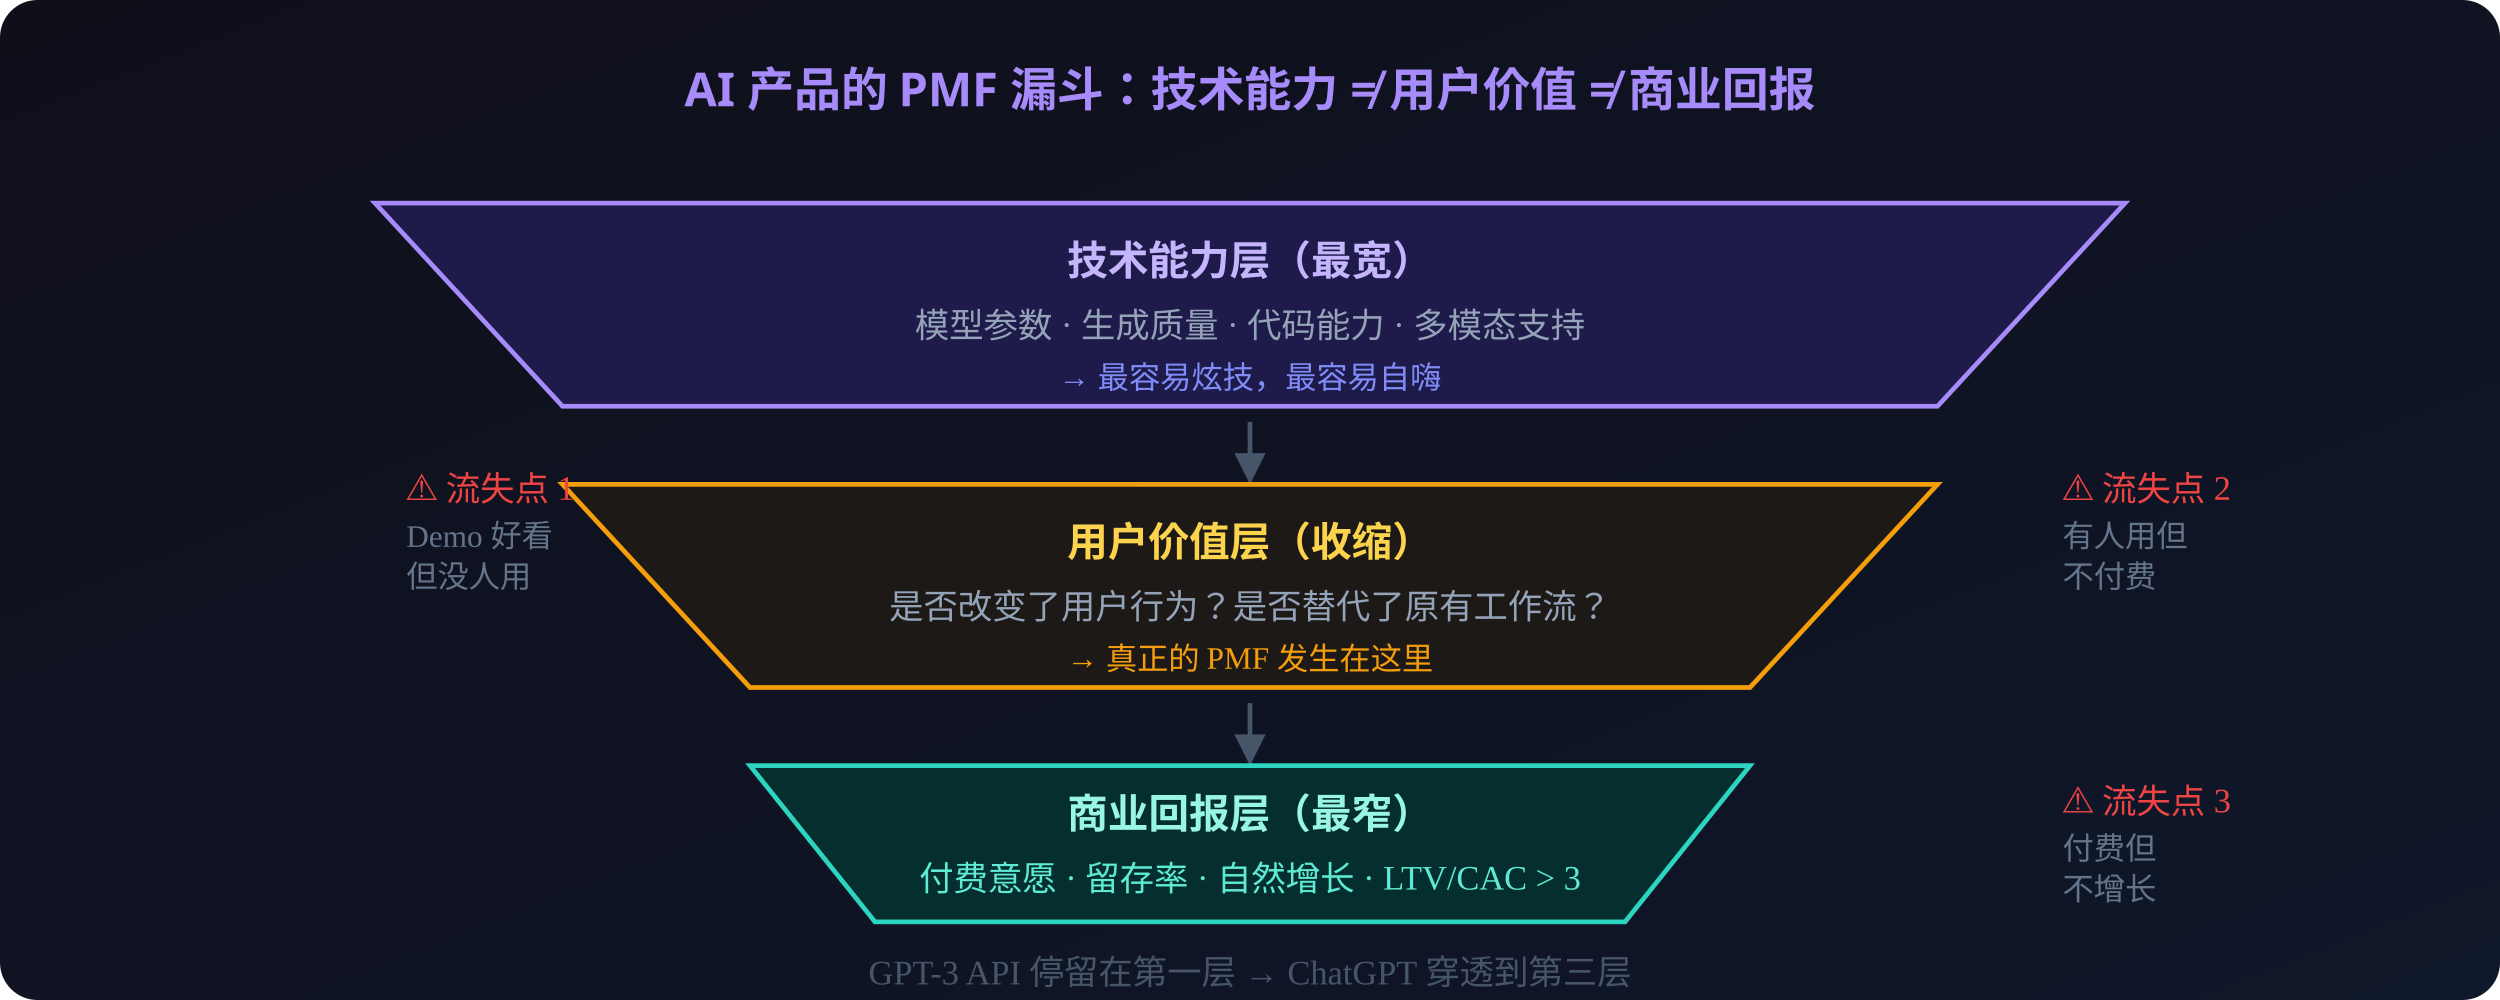
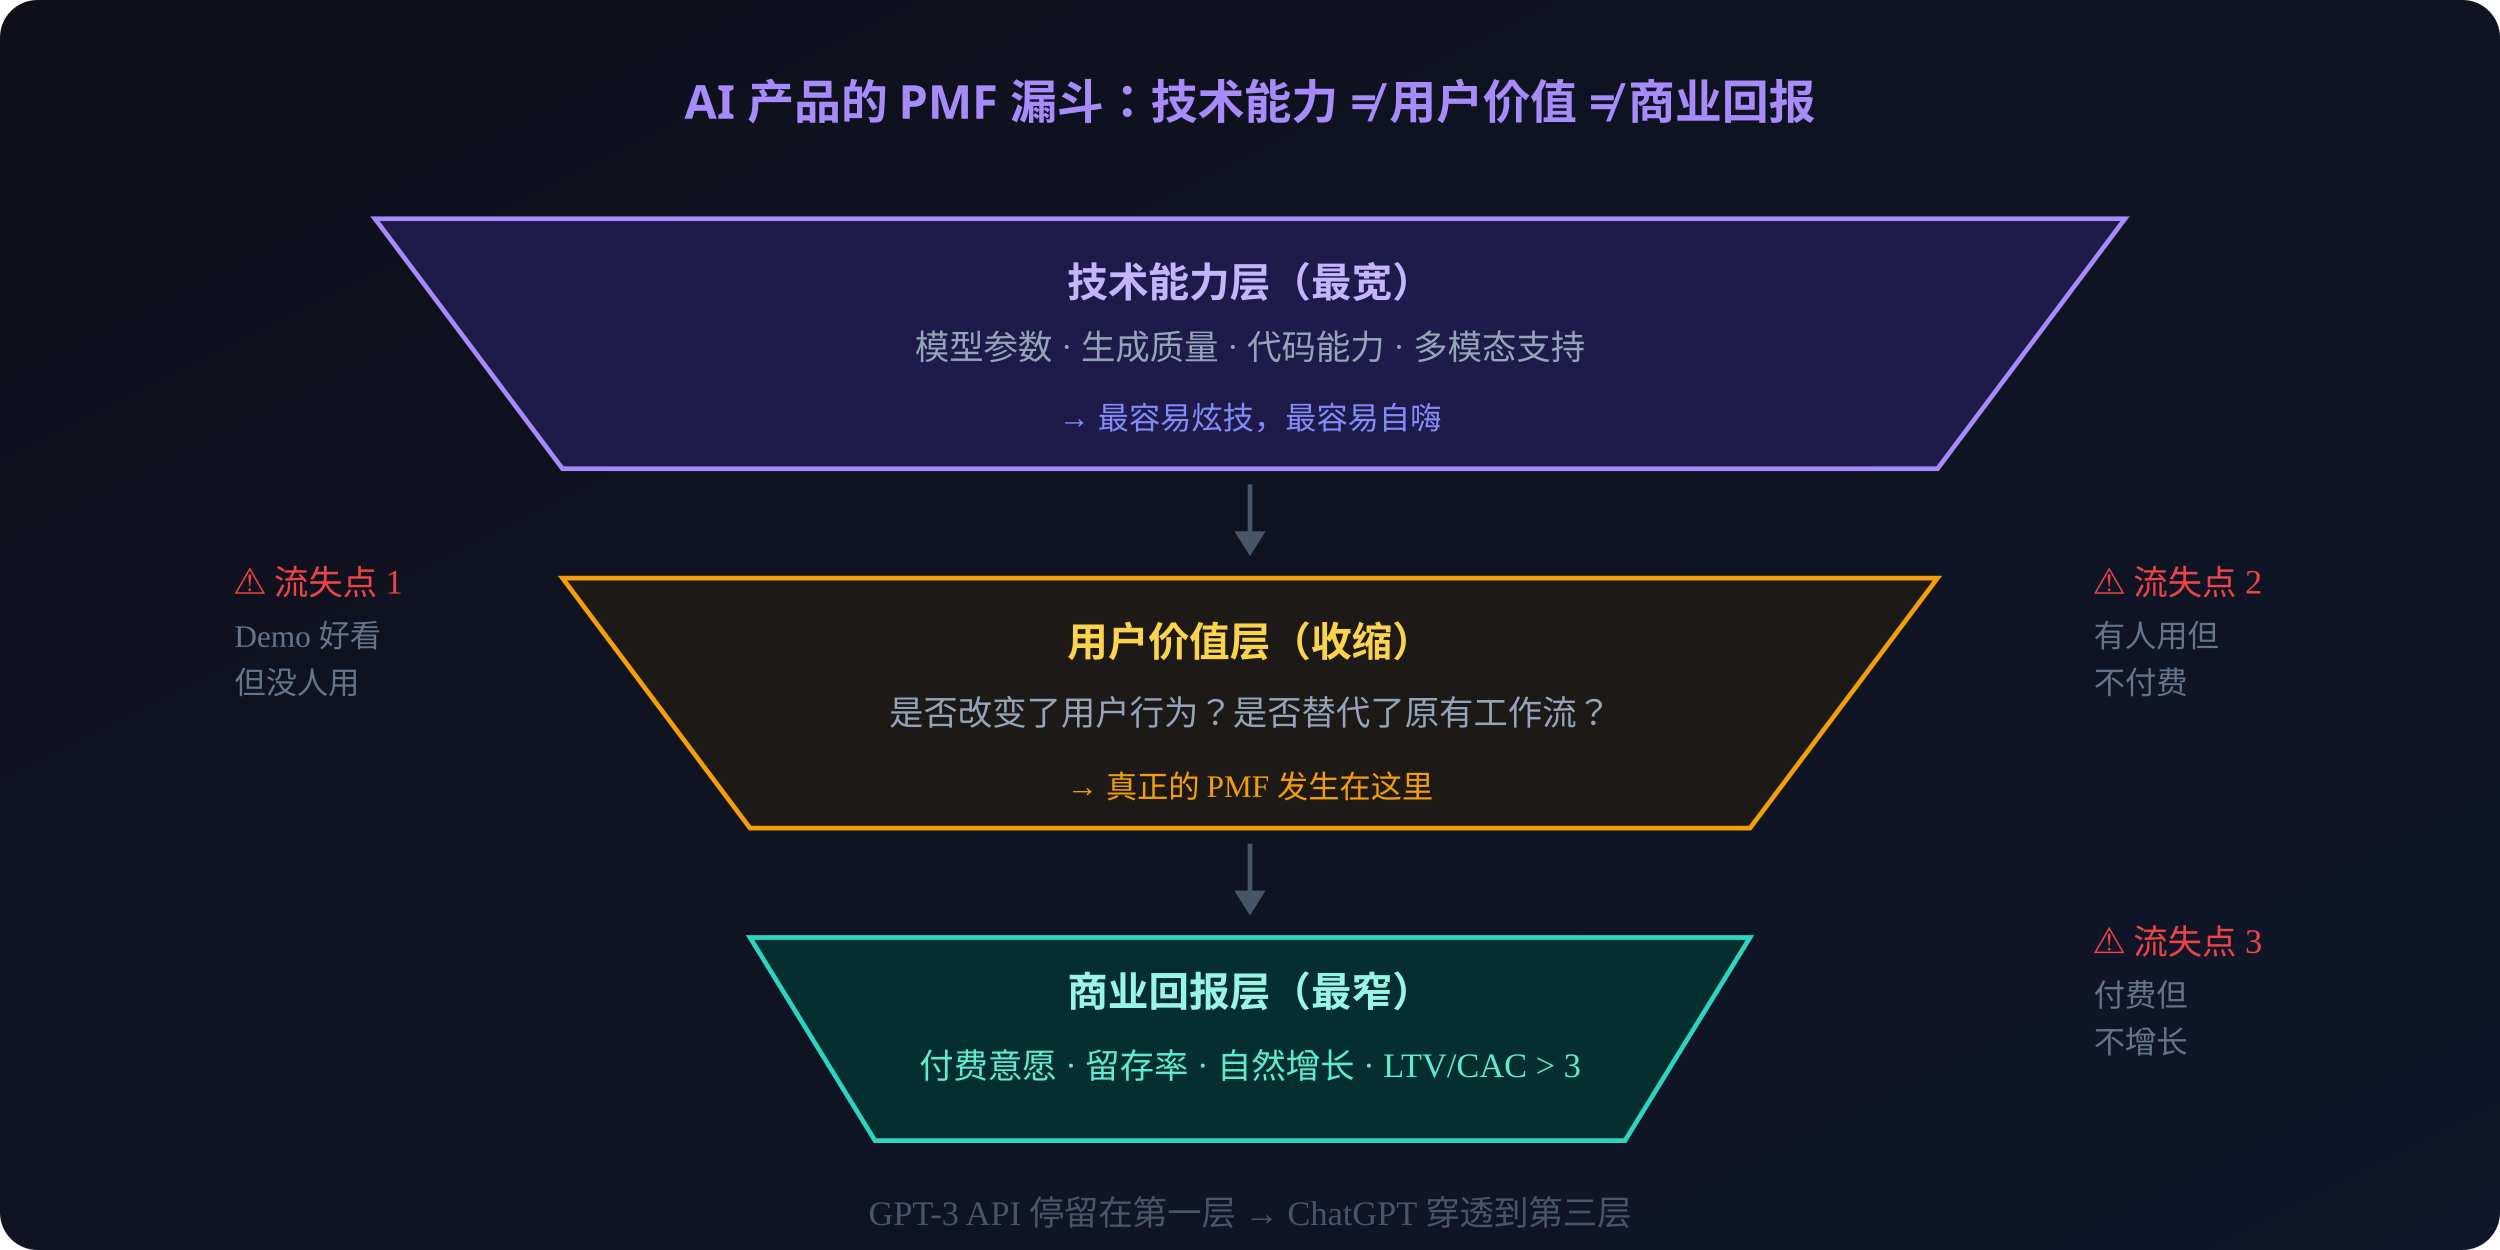
- <svg xmlns="http://www.w3.org/2000/svg" viewBox="0 0 800 320" fill="none">
+ <svg xmlns="http://www.w3.org/2000/svg" viewBox="0 0 800 400" fill="none">
  <defs>
    <linearGradient id="bg" x1="0" y1="0" x2="1" y2="1">
      <stop offset="0%" stop-color="#0f0f1a" />
      <stop offset="100%" stop-color="#0f172a" />
    </linearGradient>
  </defs>
-   <rect width="800" height="320" rx="12" fill="url(#bg)" />
-   <text x="400" y="34" text-anchor="middle" fill="#a78bfa" font-size="15" font-family="sans-serif" font-weight="600">AI 产品的 PMF 漏斗：技术能力 ≠ 用户价值 ≠ 商业回报</text>
-   <path d="M120,65 L680,65 L620,130 L180,130 Z" fill="#1e1b4b" stroke="#a78bfa" stroke-width="1.5" />
-   <text x="400" y="88" text-anchor="middle" fill="#c4b5fd" font-size="13" font-weight="600">技术能力层（最宽）</text>
-   <text x="400" y="108" text-anchor="middle" fill="#94a3b8" font-size="11">模型参数 · 生成质量 · 代码能力 · 多模态支持</text>
-   <text x="400" y="124" text-anchor="middle" fill="#818cf8" font-size="10">→ 最容易炫技，最容易自嗨</text>
-   <line x1="400" y1="135" x2="400" y2="148" stroke="#475569" stroke-width="1.5" />
-   <polygon points="400,155 395,145 405,145" fill="#475569" />
-   <path d="M180,155 L620,155 L560,220 L240,220 Z" fill="#1c1917" stroke="#f59e0b" stroke-width="1.5" />
-   <text x="400" y="178" text-anchor="middle" fill="#fcd34d" font-size="13" font-weight="600">用户价值层（收缩）</text>
-   <text x="400" y="198" text-anchor="middle" fill="#94a3b8" font-size="11">是否改变了用户行为？是否替代了原有工作流？</text>
-   <text x="400" y="214" text-anchor="middle" fill="#f59e0b" font-size="10">→ 真正的 PMF 发生在这里</text>
-   <line x1="400" y1="225" x2="400" y2="238" stroke="#475569" stroke-width="1.5" />
-   <polygon points="400,245 395,235 405,235" fill="#475569" />
-   <path d="M240,245 L560,245 L520,295 L280,295 Z" fill="#042f2e" stroke="#2dd4bf" stroke-width="1.5" />
-   <text x="400" y="265" text-anchor="middle" fill="#99f6e4" font-size="13" font-weight="600">商业回报层（最窄）</text>
-   <text x="400" y="285" text-anchor="middle" fill="#5eead4" font-size="11">付费意愿 · 留存率 · 自然增长 · LTV/CAC &gt; 3</text>
-   <text x="130" y="160" fill="#ef4444" font-size="11">⚠ 流失点 1</text>
-   <text x="130" y="175" fill="#64748b" font-size="10">Demo 好看</text>
-   <text x="130" y="188" fill="#64748b" font-size="10">但没人用</text>
-   <text x="660" y="160" fill="#ef4444" font-size="11">⚠ 流失点 2</text>
-   <text x="660" y="175" fill="#64748b" font-size="10">有人用但</text>
-   <text x="660" y="188" fill="#64748b" font-size="10">不付费</text>
-   <text x="660" y="260" fill="#ef4444" font-size="11">⚠ 流失点 3</text>
-   <text x="660" y="275" fill="#64748b" font-size="10">付费但</text>
-   <text x="660" y="288" fill="#64748b" font-size="10">不增长</text>
-   <text x="400" y="315" text-anchor="middle" fill="#475569" font-size="11">GPT-3 API 停留在第一层 → ChatGPT 穿透到第三层</text>
+   <rect width="800" height="400" rx="12" fill="url(#bg)" />
+   <text x="400" y="38" text-anchor="middle" fill="#a78bfa" font-size="15" font-family="sans-serif" font-weight="600">AI 产品的 PMF 漏斗：技术能力 ≠ 用户价值 ≠ 商业回报</text>
+   <path d="M120,70 L680,70 L620,150 L180,150 Z" fill="#1e1b4b" stroke="#a78bfa" stroke-width="1.5" />
+   <text x="400" y="95" text-anchor="middle" fill="#c4b5fd" font-size="13" font-weight="600">技术能力层（最宽）</text>
+   <text x="400" y="115" text-anchor="middle" fill="#94a3b8" font-size="11">模型参数 · 生成质量 · 代码能力 · 多模态支持</text>
+   <text x="400" y="137" text-anchor="middle" fill="#818cf8" font-size="10">→ 最容易炫技，最容易自嗨</text>
+   <line x1="400" y1="155" x2="400" y2="172" stroke="#475569" stroke-width="1.5" />
+   <polygon points="400,178 395,170 405,170" fill="#475569" />
+   <path d="M180,185 L620,185 L560,265 L240,265 Z" fill="#1c1917" stroke="#f59e0b" stroke-width="1.5" />
+   <text x="400" y="210" text-anchor="middle" fill="#fcd34d" font-size="13" font-weight="600">用户价值层（收缩）</text>
+   <text x="400" y="232" text-anchor="middle" fill="#94a3b8" font-size="11">是否改变了用户行为？是否替代了原有工作流？</text>
+   <text x="400" y="255" text-anchor="middle" fill="#f59e0b" font-size="10">→ 真正的 PMF 发生在这里</text>
+   <line x1="400" y1="270" x2="400" y2="287" stroke="#475569" stroke-width="1.5" />
+   <polygon points="400,293 395,285 405,285" fill="#475569" />
+   <path d="M240,300 L560,300 L520,365 L280,365 Z" fill="#042f2e" stroke="#2dd4bf" stroke-width="1.5" />
+   <text x="400" y="322" text-anchor="middle" fill="#99f6e4" font-size="13" font-weight="600">商业回报层（最窄）</text>
+   <text x="400" y="345" text-anchor="middle" fill="#5eead4" font-size="11">付费意愿 · 留存率 · 自然增长 · LTV/CAC &gt; 3</text>
+   <text x="75" y="190" fill="#ef4444" font-size="11">⚠ 流失点 1</text>
+   <text x="75" y="207" fill="#64748b" font-size="10">Demo 好看</text>
+   <text x="75" y="222" fill="#64748b" font-size="10">但没人用</text>
+   <text x="670" y="190" fill="#ef4444" font-size="11">⚠ 流失点 2</text>
+   <text x="670" y="207" fill="#64748b" font-size="10">有人用但</text>
+   <text x="670" y="222" fill="#64748b" font-size="10">不付费</text>
+   <text x="670" y="305" fill="#ef4444" font-size="11">⚠ 流失点 3</text>
+   <text x="670" y="322" fill="#64748b" font-size="10">付费但</text>
+   <text x="670" y="337" fill="#64748b" font-size="10">不增长</text>
+   <text x="400" y="392" text-anchor="middle" fill="#475569" font-size="11">GPT-3 API 停留在第一层 → ChatGPT 穿透到第三层</text>
</svg>
